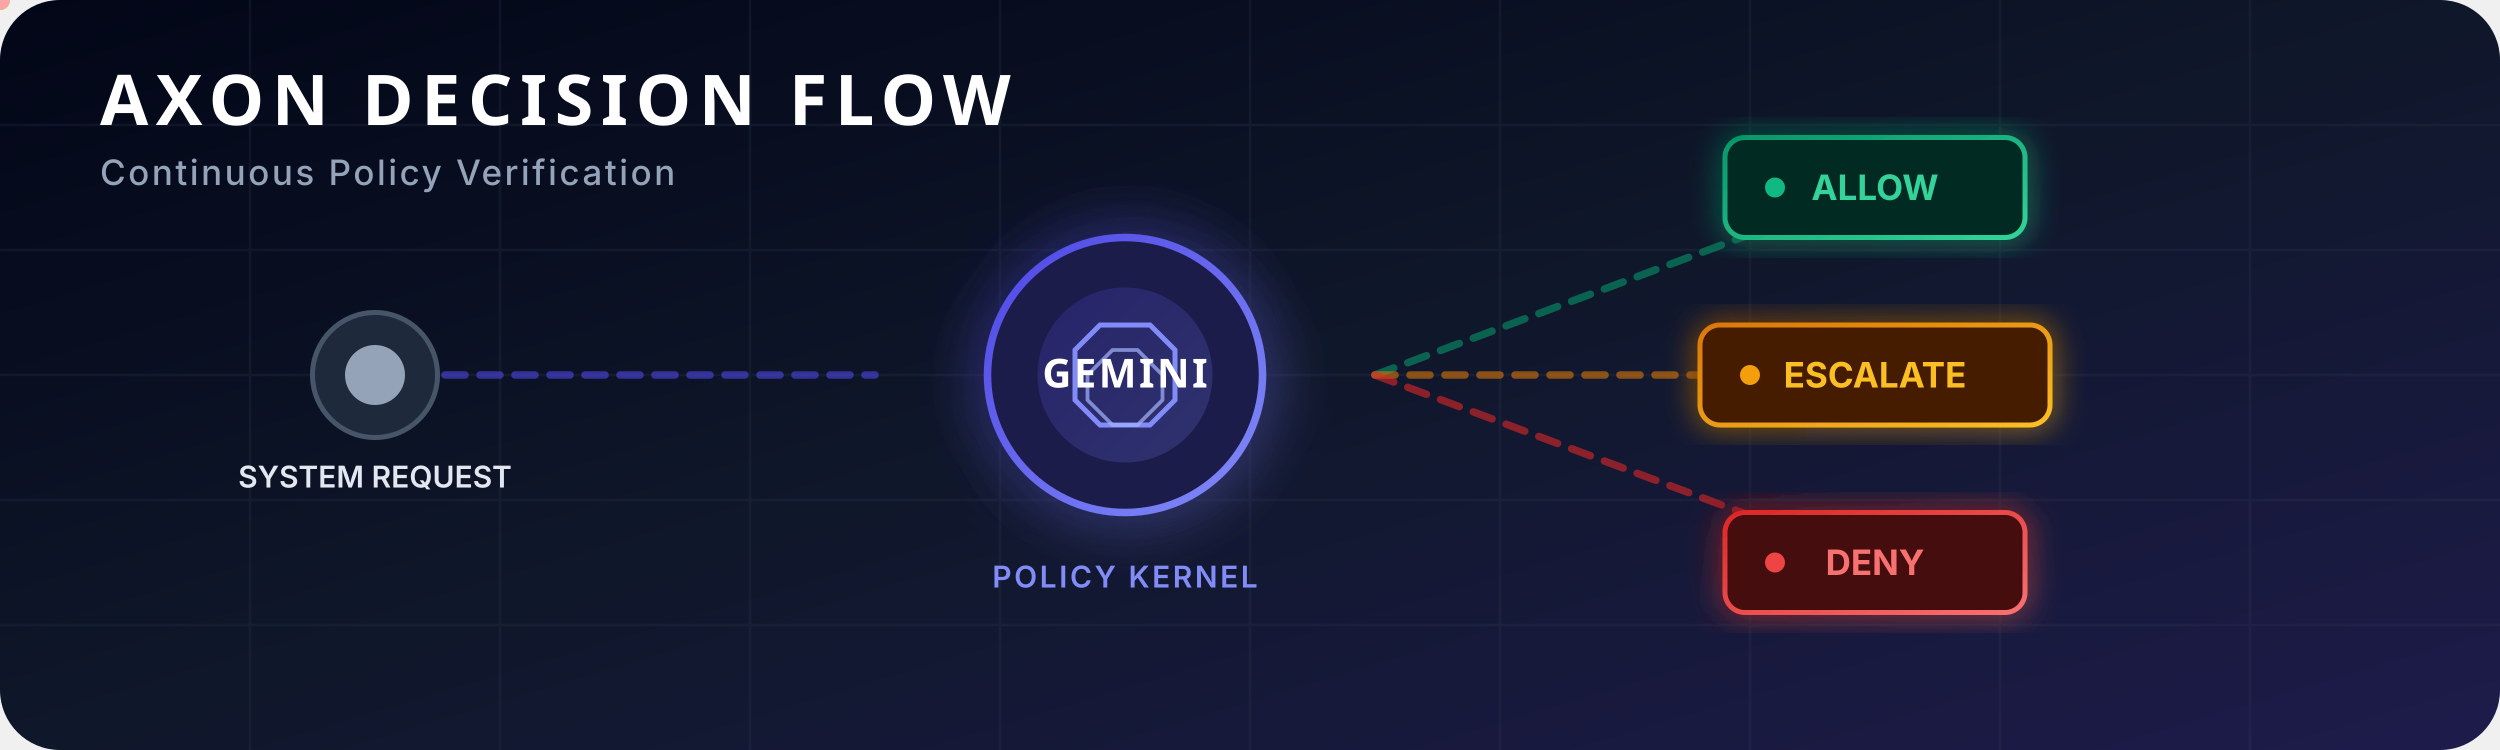
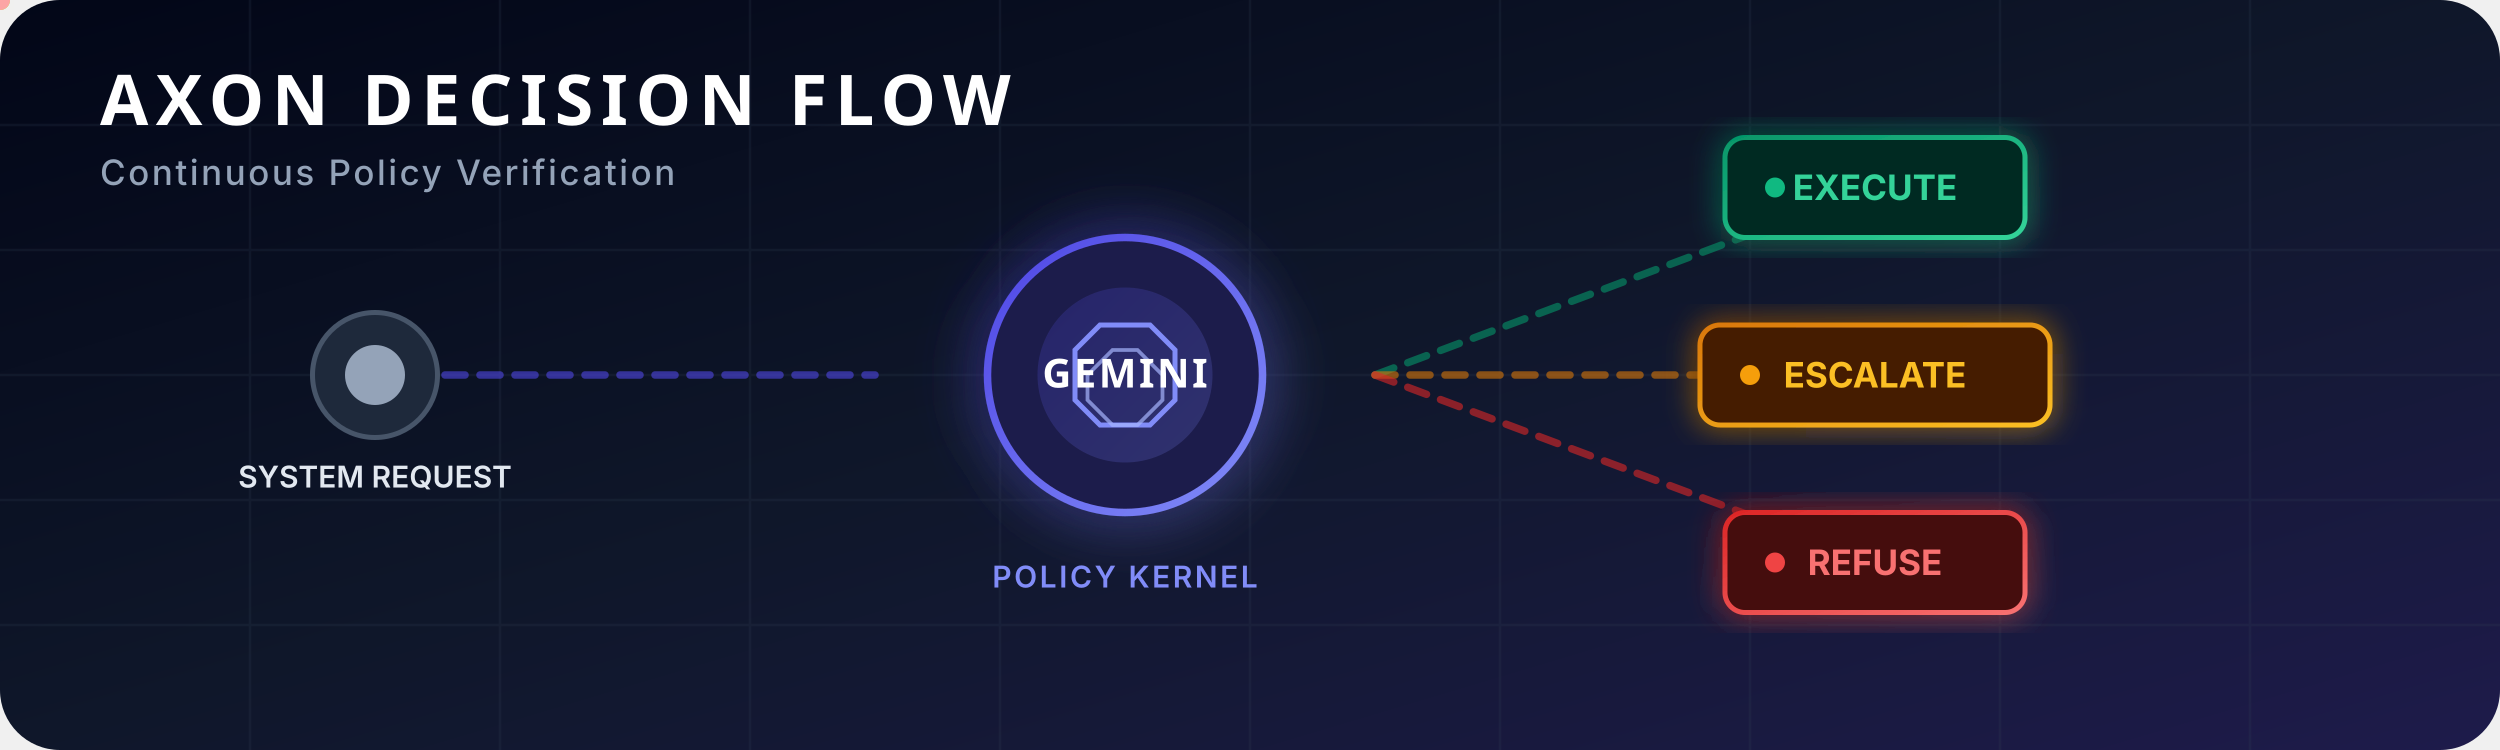
<svg xmlns="http://www.w3.org/2000/svg" viewBox="0 0 1000 300" width="100%" height="100%">
  <defs>
    <linearGradient id="bg" x1="0%" y1="0%" x2="100%" y2="100%">
      <stop offset="0%" stop-color="#020617" />
      <stop offset="50%" stop-color="#0f172a" />
      <stop offset="100%" stop-color="#1e1b4b" />
    </linearGradient>
    <linearGradient id="node-gradient" x1="0%" y1="0%" x2="100%" y2="100%">
      <stop offset="0%" stop-color="#4F46E5" />
      <stop offset="100%" stop-color="#818CF8" />
    </linearGradient>
    <linearGradient id="allow-gradient" x1="0%" y1="0%" x2="100%" y2="100%">
      <stop offset="0%" stop-color="#059669" />
      <stop offset="100%" stop-color="#34D399" />
    </linearGradient>
    <linearGradient id="deny-gradient" x1="0%" y1="0%" x2="100%" y2="100%">
      <stop offset="0%" stop-color="#DC2626" />
      <stop offset="100%" stop-color="#F87171" />
    </linearGradient>
    <linearGradient id="escalate-gradient" x1="0%" y1="0%" x2="100%" y2="100%">
      <stop offset="0%" stop-color="#D97706" />
      <stop offset="100%" stop-color="#FBBF24" />
    </linearGradient>
    <filter id="glow" x="-20%" y="-20%" width="140%" height="140%">
      <feGaussianBlur stdDeviation="6" result="blur" />
      <feComposite in="SourceGraphic" in2="blur" operator="over" />
    </filter>
    <filter id="glow-strong" x="-30%" y="-30%" width="160%" height="160%">
      <feGaussianBlur stdDeviation="12" result="blur" />
      <feComposite in="SourceGraphic" in2="blur" operator="over" />
    </filter>
  </defs>
  <rect width="100%" height="100%" fill="url(#bg)" rx="24" />
  <g stroke="#334155" stroke-width="1" opacity="0.2">
    <path d="M 0,50 L 1000,50 M 0,100 L 1000,100 M 0,150 L 1000,150 M 0,200 L 1000,200 M 0,250 L 1000,250" />
    <path d="M 100,0 L 100,300 M 200,0 L 200,300 M 300,0 L 300,300 M 400,0 L 400,300 M 500,0 L 500,300 M 600,0 L 600,300 M 700,0 L 700,300 M 800,0 L 800,300 M 900,0 L 900,300" />
  </g>
  <g transform="translate(40, 50)">
    <text x="0" y="0" font-family="'Space Grotesk', sans-serif" font-weight="900" font-size="28" fill="#ffffff" letter-spacing="3">
      AXON DECISION FLOW
    </text>
    <text x="0" y="24" font-family="'Inter', sans-serif" font-weight="500" font-size="14" fill="#94A3B8" letter-spacing="1">
      Continuous Policy Verification
    </text>
  </g>
  <g fill="none" stroke-width="3" stroke-linecap="round">
    <path d="M 150,150 L 350,150" stroke="#4F46E5" stroke-dasharray="8 6" opacity="0.6">
      <animate attributeName="stroke-dashoffset" values="14;0" dur="0.8s" repeatCount="indefinite" />
    </path>
    <path d="M 550,150 L 750,75" stroke="#059669" stroke-dasharray="8 6" opacity="0.6">
      <animate attributeName="stroke-dashoffset" values="14;0" dur="1s" repeatCount="indefinite" />
    </path>
    <path d="M 550,150 L 750,150" stroke="#D97706" stroke-dasharray="8 6" opacity="0.6">
      <animate attributeName="stroke-dashoffset" values="14;0" dur="1s" repeatCount="indefinite" />
    </path>
    <path d="M 550,150 L 750,225" stroke="#DC2626" stroke-dasharray="8 6" opacity="0.6">
      <animate attributeName="stroke-dashoffset" values="14;0" dur="1s" repeatCount="indefinite" />
    </path>
  </g>
  <g filter="url(#glow)">
    <circle r="4" fill="#ffffff">
      <animateMotion path="M 150,150 L 350,150" dur="2s" repeatCount="indefinite" />
      <animate attributeName="opacity" values="0;1;1;0" keyTimes="0;0.1;0.9;1" dur="2s" repeatCount="indefinite" />
    </circle>
    <circle r="4" fill="#6EE7B7">
      <animateMotion path="M 550,150 L 750,75" dur="1.5s" begin="0.5s" repeatCount="indefinite" />
      <animate attributeName="opacity" values="0;1;1;0" keyTimes="0;0.1;0.9;1" dur="1.5s" begin="0.5s" repeatCount="indefinite" />
    </circle>
    <circle r="4" fill="#FCD34D">
      <animateMotion path="M 550,150 L 750,150" dur="1.5s" begin="1s" repeatCount="indefinite" />
      <animate attributeName="opacity" values="0;1;1;0" keyTimes="0;0.1;0.9;1" dur="1.5s" begin="1s" repeatCount="indefinite" />
    </circle>
    <circle r="4" fill="#FCA5A5">
      <animateMotion path="M 550,150 L 750,225" dur="1.5s" begin="1.5s" repeatCount="indefinite" />
      <animate attributeName="opacity" values="0;1;1;0" keyTimes="0;0.1;0.9;1" dur="1.5s" begin="1.5s" repeatCount="indefinite" />
    </circle>
  </g>
  <g transform="translate(150, 150)">
    <circle r="25" fill="#1E293B" stroke="#475569" stroke-width="2" />
    <circle r="12" fill="#94A3B8">
      <animate attributeName="r" values="12;14;12" dur="2s" repeatCount="indefinite" />
    </circle>
    <text x="0" y="45" font-family="'Inter', sans-serif" font-weight="600" font-size="12" fill="#E2E8F0" text-anchor="middle">SYSTEM REQUEST</text>
  </g>
  <g transform="translate(450, 150)">
    <circle r="55" fill="#1e1b4b" stroke="url(#node-gradient)" stroke-width="3" filter="url(#glow-strong)">
      <animate attributeName="stroke-width" values="3;5;3" dur="2s" repeatCount="indefinite" />
    </circle>
    <circle r="35" fill="url(#node-gradient)" opacity="0.2">
      <animate attributeName="r" values="35;45;35" dur="3s" repeatCount="indefinite" />
    </circle>
    <path d="M-20,-10 L-10,-20 L10,-20 L20,-10 L20,10 L10,20 L-10,20 L-20,10 Z" fill="none" stroke="#818CF8" stroke-width="2">
      <animateTransform attributeName="transform" type="rotate" from="0" to="360" dur="8s" repeatCount="indefinite" />
    </path>
    <path d="M-15,0 L-5,-10 L5,-10 L15,0 L15,10 L5,20 L-5,20 L-15,10 Z" fill="none" stroke="#A5B4FC" stroke-width="1.5" opacity="0.7">
      <animateTransform attributeName="transform" type="rotate" from="360" to="0" dur="6s" repeatCount="indefinite" />
    </path>
    <text x="0" y="5" font-family="'Space Grotesk', sans-serif" font-weight="800" font-size="16" fill="#ffffff" text-anchor="middle" letter-spacing="1">GEMINI</text>
    <text x="0" y="85" font-family="'Inter', sans-serif" font-weight="600" font-size="12" fill="#818CF8" text-anchor="middle" letter-spacing="1">POLICY KERNEL</text>
  </g>
  <g transform="translate(750, 75)">
    <rect x="-60" y="-20" width="120" height="40" rx="8" fill="#022c22" stroke="url(#allow-gradient)" stroke-width="2" filter="url(#glow)" />
-     <text x="0" y="5" font-family="'Inter', sans-serif" font-weight="700" font-size="14" fill="#34D399" text-anchor="middle">ALLOW</text>
+     <text x="0" y="5" font-family="'Inter', sans-serif" font-weight="700" font-size="14" fill="#34D399" text-anchor="middle">EXECUTE</text>
    <circle cx="-40" cy="0" r="4" fill="#10B981">
      <animate attributeName="opacity" values="0.2;1;0.2" dur="2s" repeatCount="indefinite" />
    </circle>
  </g>
  <g transform="translate(750, 150)">
    <rect x="-70" y="-20" width="140" height="40" rx="8" fill="#451a03" stroke="url(#escalate-gradient)" stroke-width="2" filter="url(#glow)" />
    <text x="0" y="5" font-family="'Inter', sans-serif" font-weight="700" font-size="14" fill="#FBBF24" text-anchor="middle">ESCALATE</text>
    <circle cx="-50" cy="0" r="4" fill="#F59E0B">
      <animate attributeName="opacity" values="0.2;1;0.2" dur="2s" begin="0.6s" repeatCount="indefinite" />
    </circle>
  </g>
  <g transform="translate(750, 225)">
    <rect x="-60" y="-20" width="120" height="40" rx="8" fill="#450a0a" stroke="url(#deny-gradient)" stroke-width="2" filter="url(#glow)" />
-     <text x="0" y="5" font-family="'Inter', sans-serif" font-weight="700" font-size="14" fill="#F87171" text-anchor="middle">DENY</text>
+     <text x="0" y="5" font-family="'Inter', sans-serif" font-weight="700" font-size="14" fill="#F87171" text-anchor="middle">REFUSE</text>
    <circle cx="-40" cy="0" r="4" fill="#EF4444">
      <animate attributeName="opacity" values="0.2;1;0.2" dur="2s" begin="1.3s" repeatCount="indefinite" />
    </circle>
  </g>
</svg>
